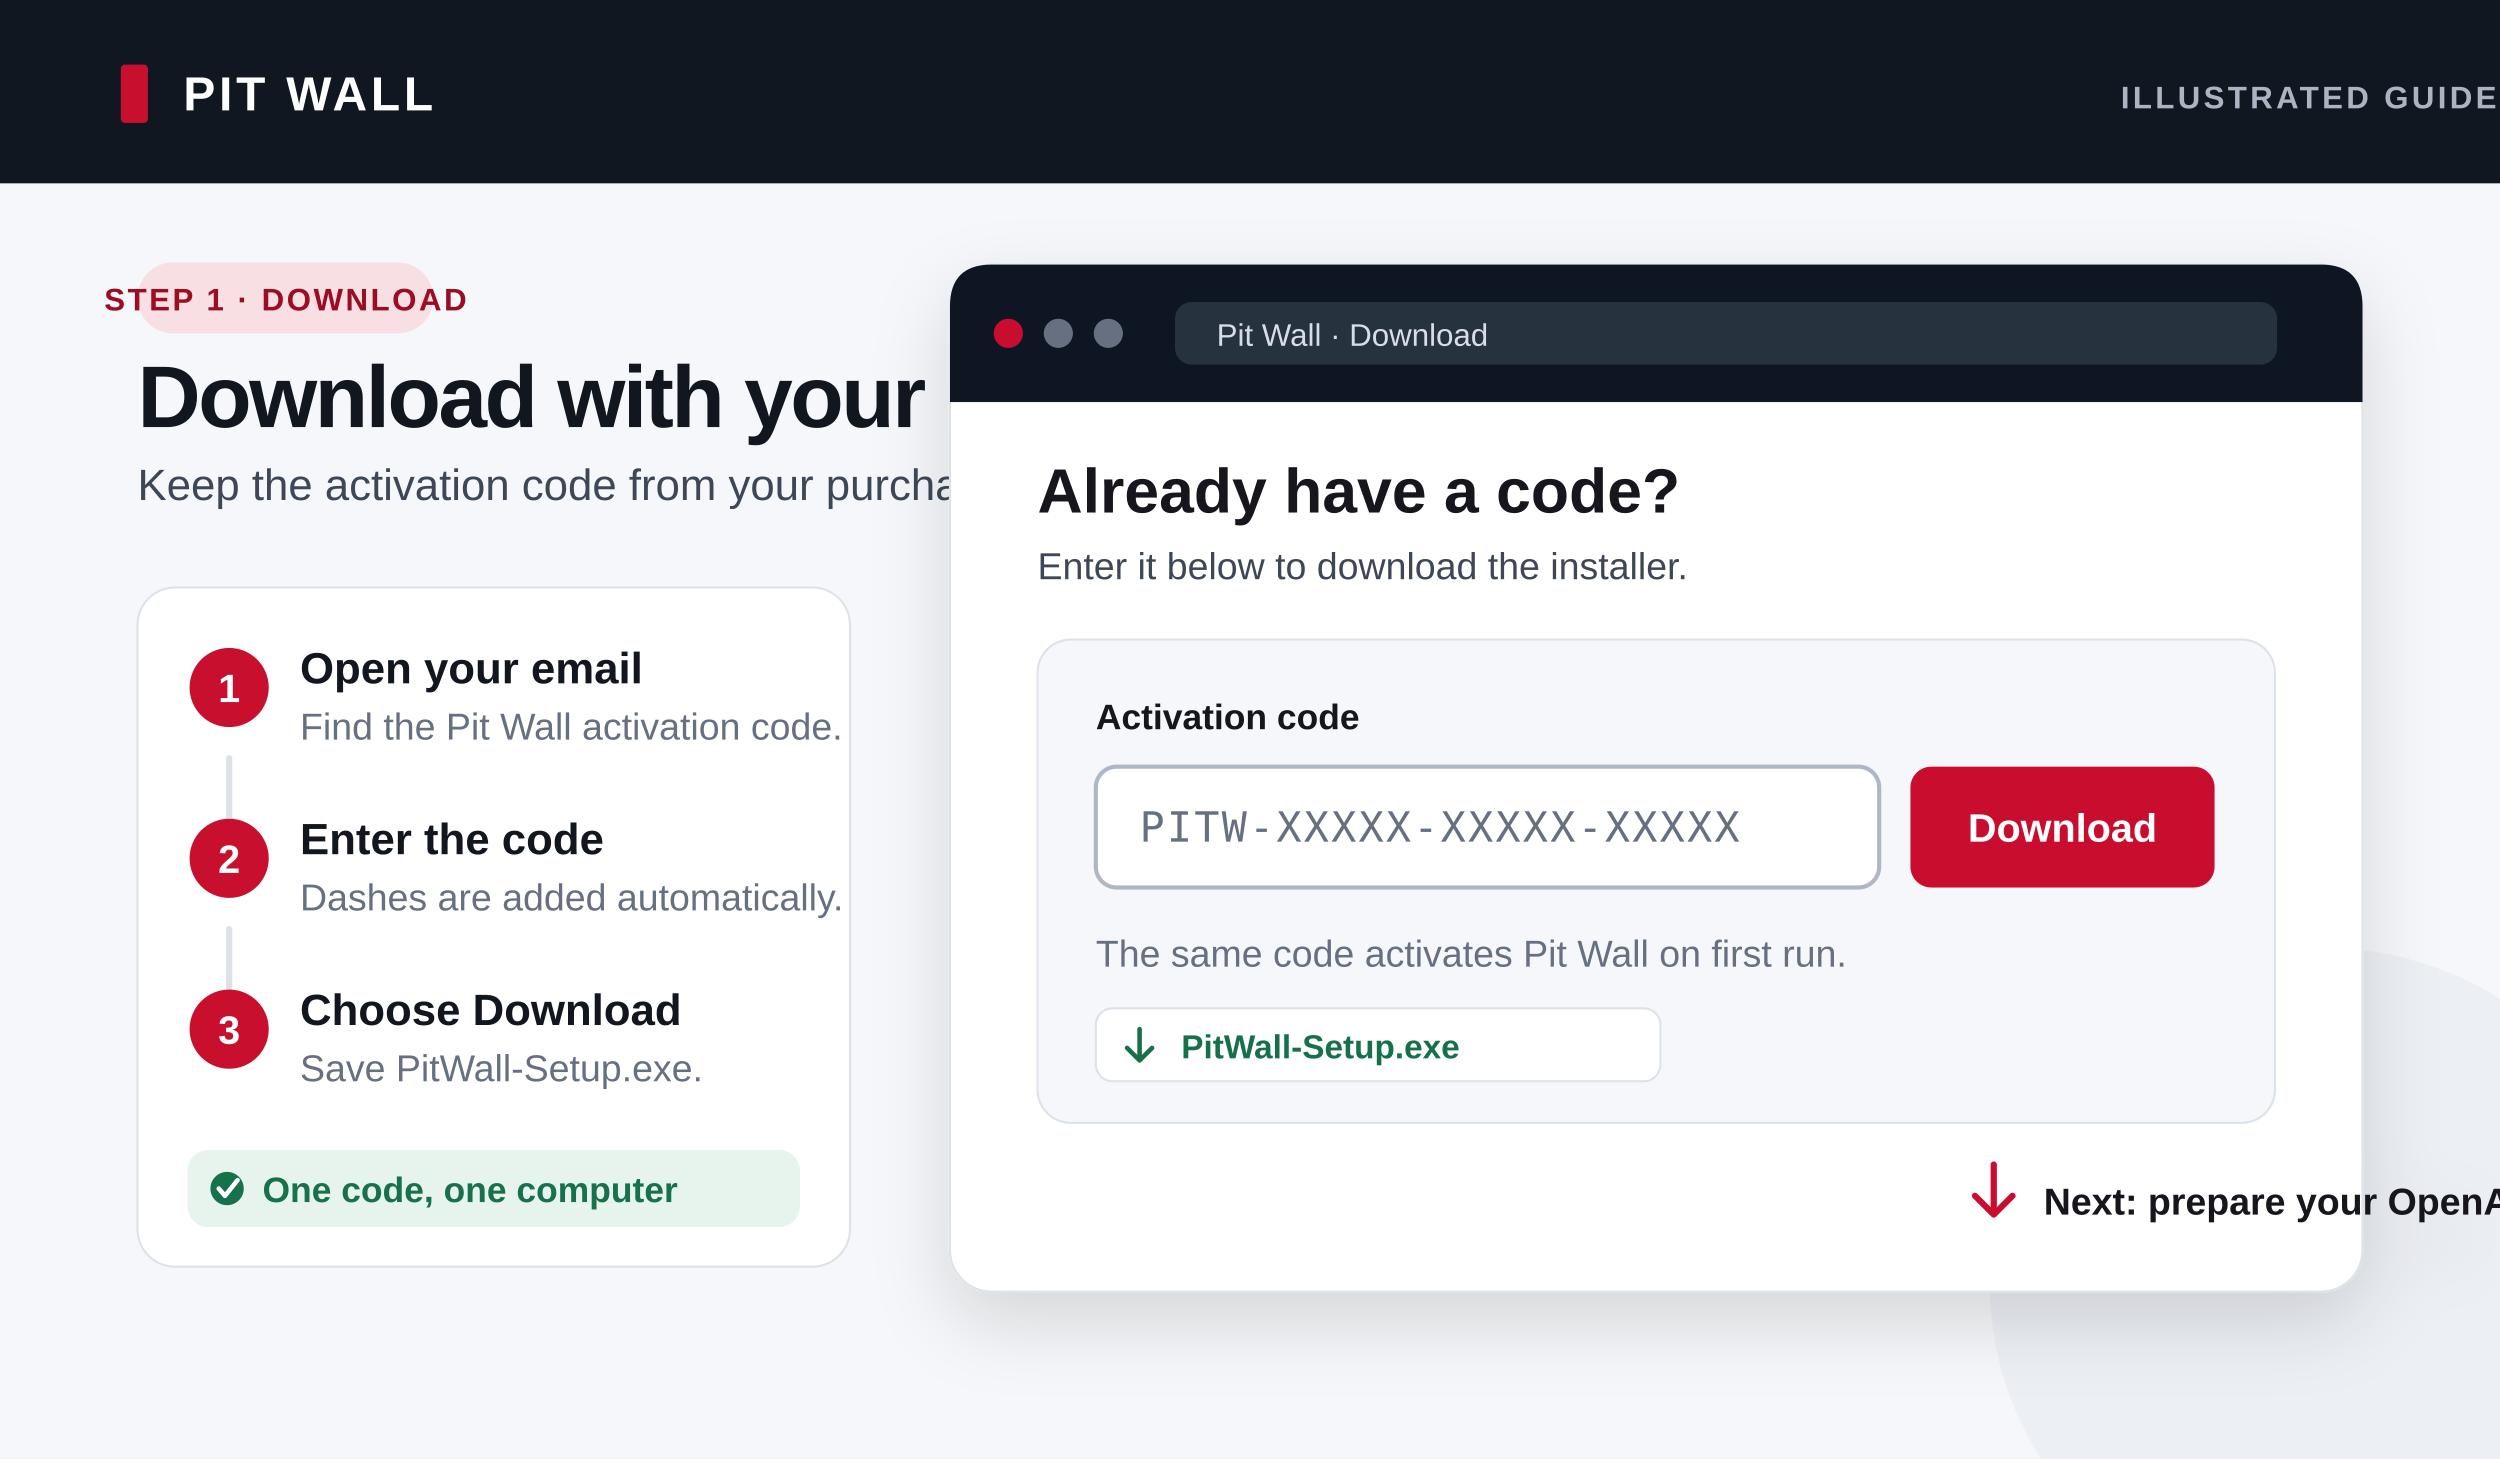
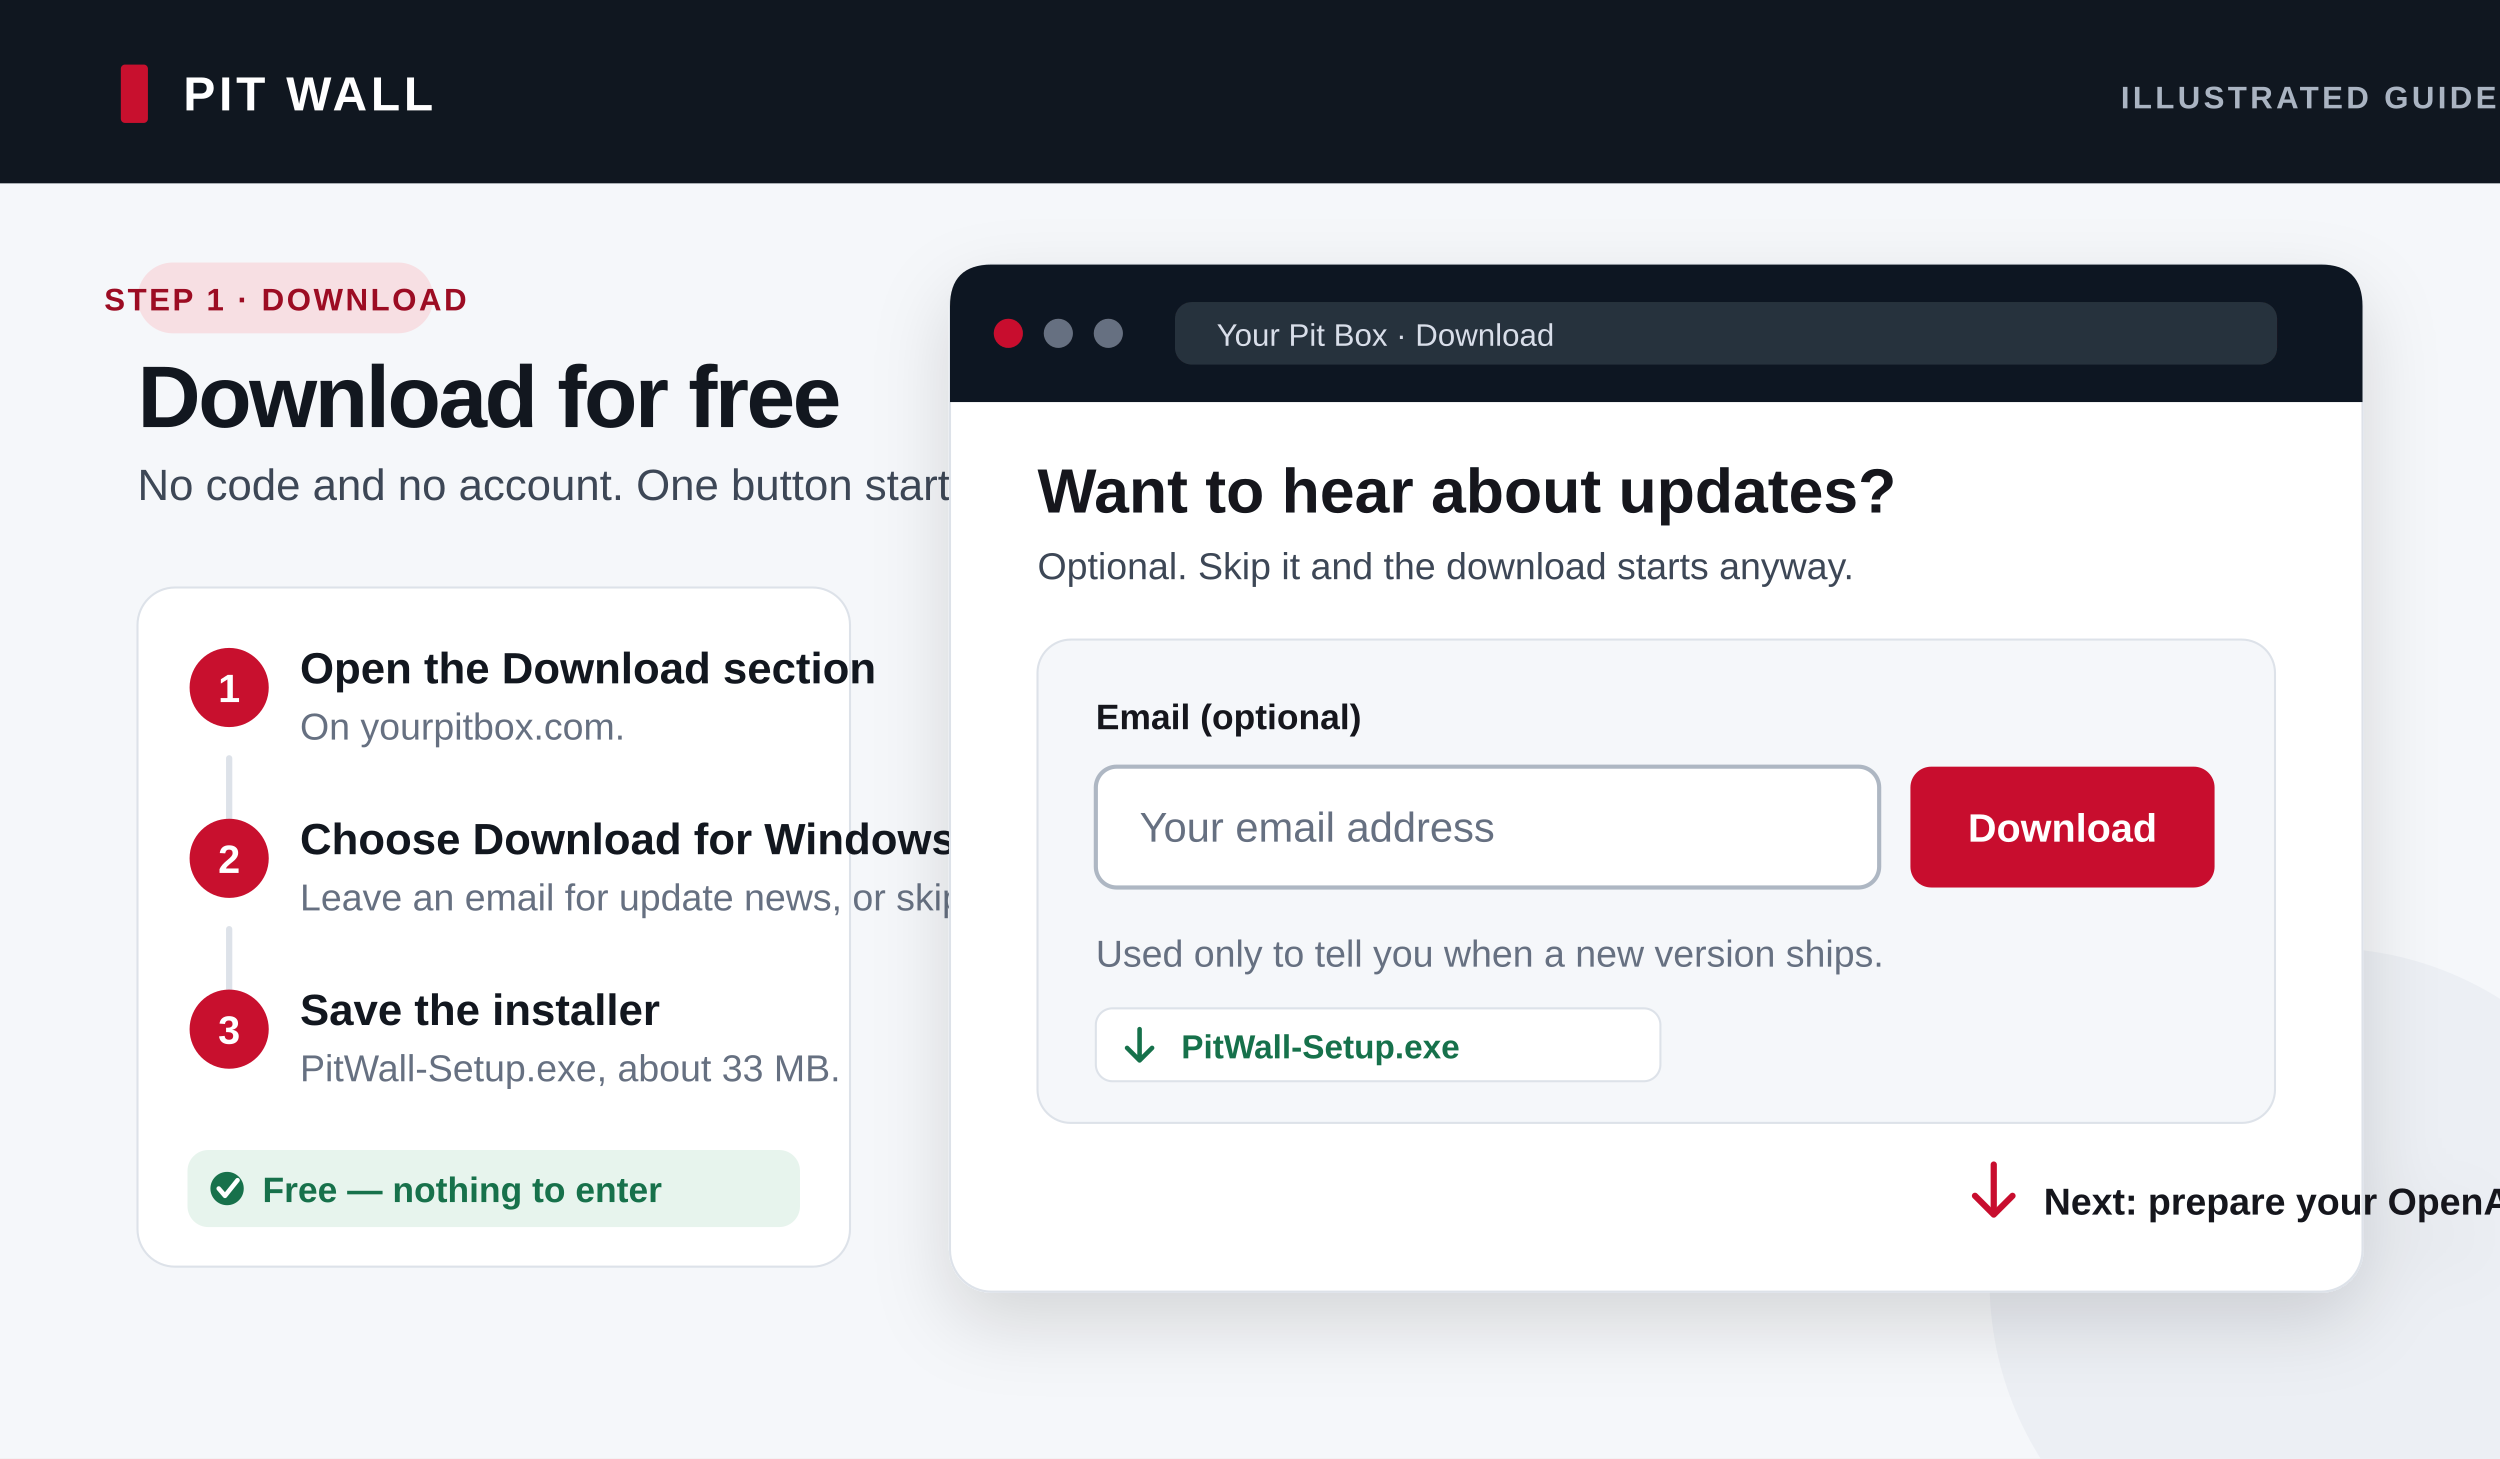
<svg xmlns="http://www.w3.org/2000/svg" width="1200" height="700" viewBox="0 0 1200 700" role="img" aria-labelledby="title desc">
  <defs>
    <filter id="shadow" x="-20%" y="-20%" width="140%" height="160%">
      <feDropShadow dx="0" dy="14" stdDeviation="18" flood-color="#101720" flood-opacity="0.14" />
    </filter>
    <style>
      .ui { font-family: system-ui, -apple-system, "Segoe UI", Arial, sans-serif; }
      .ink { fill: #12171f; }
      .copy { fill: #3d4756; }
      .muted { fill: #667081; }
      .small { font-size: 18px; }
      .label { font-size: 16px; font-weight: 750; letter-spacing: 1.4px; }
      .body { font-size: 21px; }
      .strong { font-weight: 760; }
    </style>
  </defs>
  <rect width="1200" height="700" fill="#f5f7fa" />
  <circle cx="1115" cy="615" r="160" fill="#eceff4" />
  <path d="M0 0H1200V88H0Z" fill="#101720" />
  <g class="ui">
    <rect x="58" y="31" width="13" height="28" rx="2" fill="#c8102e" />
    <text x="88" y="53" fill="#ffffff" font-size="23" font-weight="820" letter-spacing="1.8">PIT WALL</text>
    <text x="1018" y="52" fill="#aab4c2" font-size="15" font-weight="700" letter-spacing="1.6">ILLUSTRATED GUIDE</text>
    <rect x="66" y="126" width="142" height="34" rx="17" fill="#f7dfe3" />
    <text x="137" y="149" text-anchor="middle" fill="#9c0c23" font-size="15" font-weight="800" letter-spacing="1.2">STEP 1 · DOWNLOAD</text>
-     <text x="66" y="205" class="ink" font-size="42" font-weight="820" letter-spacing="-1.2">Download with your code</text>
-     <text x="66" y="240" class="copy body">Keep the activation code from your purchase email nearby.</text>
+     <text x="66" y="205" class="ink" font-size="42" font-weight="820" letter-spacing="-1.2">Download for free</text>
+     <text x="66" y="240" class="copy body">No code and no account. One button starts the download.</text>
    <g transform="translate(66 282)">
      <rect width="342" height="326" rx="18" fill="#ffffff" stroke="#dde2e9" />
      <g transform="translate(25 29)">
        <circle cx="19" cy="19" r="19" fill="#c8102e" />
        <text x="19" y="26" text-anchor="middle" fill="#ffffff" font-size="19" font-weight="800">1</text>
-         <text x="53" y="17" class="ink strong body">Open your email</text>
-         <text x="53" y="44" class="muted small">Find the Pit Wall activation code.</text>
+         <text x="53" y="17" class="ink strong body">Open the Download section</text>
+         <text x="53" y="44" class="muted small">On yourpitbox.com.</text>
      </g>
      <path d="M44 82V111" stroke="#dde2e9" stroke-width="3" stroke-linecap="round" />
      <g transform="translate(25 111)">
        <circle cx="19" cy="19" r="19" fill="#c8102e" />
        <text x="19" y="26" text-anchor="middle" fill="#ffffff" font-size="19" font-weight="800">2</text>
-         <text x="53" y="17" class="ink strong body">Enter the code</text>
-         <text x="53" y="44" class="muted small">Dashes are added automatically.</text>
+         <text x="53" y="17" class="ink strong body">Choose Download for Windows</text>
+         <text x="53" y="44" class="muted small">Leave an email for update news, or skip.</text>
      </g>
      <path d="M44 164V193" stroke="#dde2e9" stroke-width="3" stroke-linecap="round" />
      <g transform="translate(25 193)">
        <circle cx="19" cy="19" r="19" fill="#c8102e" />
        <text x="19" y="26" text-anchor="middle" fill="#ffffff" font-size="19" font-weight="800">3</text>
-         <text x="53" y="17" class="ink strong body">Choose Download</text>
-         <text x="53" y="44" class="muted small">Save PitWall-Setup.exe.</text>
+         <text x="53" y="17" class="ink strong body">Save the installer</text>
+         <text x="53" y="44" class="muted small">PitWall-Setup.exe, about 33 MB.</text>
      </g>
      <rect x="24" y="270" width="294" height="37" rx="10" fill="#e7f4ed" />
      <circle cx="43" cy="288.5" r="8" fill="#17714b" />
      <path d="M39 288.5L42 292L48 284.5" fill="none" stroke="#ffffff" stroke-width="2.2" stroke-linecap="round" stroke-linejoin="round" />
-       <text x="60" y="295" fill="#17714b" font-size="17" font-weight="730">One code, one computer</text>
+       <text x="60" y="295" fill="#17714b" font-size="17" font-weight="730">Free — nothing to enter</text>
    </g>
    <g transform="translate(456 127)" filter="url(#shadow)">
      <rect width="678" height="493" rx="20" fill="#ffffff" stroke="#dde2e9" />
      <path d="M0 20Q0 0 20 0H658Q678 0 678 20V66H0Z" fill="#101720" />
      <circle cx="28" cy="33" r="7" fill="#c8102e" />
      <circle cx="52" cy="33" r="7" fill="#667081" />
      <circle cx="76" cy="33" r="7" fill="#667081" />
      <rect x="108" y="18" width="529" height="30" rx="8" fill="#27313d" />
-       <text x="128" y="39" fill="#d8dee9" font-size="15">Pit Wall · Download</text>
-       <text x="42" y="119" class="ink" font-size="30" font-weight="820">Already have a code?</text>
-       <text x="42" y="151" class="copy small">Enter it below to download the installer.</text>
+       <text x="128" y="39" fill="#d8dee9" font-size="15">Your Pit Box · Download</text>
+       <text x="42" y="119" class="ink" font-size="30" font-weight="820">Want to hear about updates?</text>
+       <text x="42" y="151" class="copy small">Optional. Skip it and the download starts anyway.</text>
      <rect x="42" y="180" width="594" height="232" rx="16" fill="#f5f7fa" stroke="#dde2e9" />
-       <text x="70" y="223" class="ink" font-size="17" font-weight="750">Activation code</text>
+       <text x="70" y="223" class="ink" font-size="17" font-weight="750">Email (optional)</text>
      <rect x="70" y="241" width="376" height="58" rx="10" fill="#ffffff" stroke="#aeb7c3" stroke-width="2" />
-       <text x="91" y="277" fill="#667081" font-size="20" font-family="ui-monospace, Consolas, monospace" letter-spacing="1.1">PITW-XXXXX-XXXXX-XXXXX</text>
+       <text x="91" y="277" fill="#667081" font-size="20">Your email address</text>
      <rect x="461" y="241" width="146" height="58" rx="10" fill="#c8102e" />
      <text x="534" y="277" text-anchor="middle" fill="#ffffff" font-size="19" font-weight="800">Download</text>
-       <text x="70" y="337" class="muted small">The same code activates Pit Wall on first run.</text>
+       <text x="70" y="337" class="muted small">Used only to tell you when a new version ships.</text>
      <rect x="70" y="357" width="271" height="35" rx="8" fill="#ffffff" stroke="#dde2e9" />
      <path d="M91 367V381M85 376L91 382L97 376" fill="none" stroke="#17714b" stroke-width="2.2" stroke-linecap="round" stroke-linejoin="round" />
      <text x="111" y="381" fill="#17714b" font-size="16" font-weight="730">PitWall-Setup.exe</text>
      <path d="M501 432V454" stroke="#c8102e" stroke-width="3" stroke-linecap="round" />
      <path d="M492 447L501 456L510 447" fill="none" stroke="#c8102e" stroke-width="3" stroke-linecap="round" stroke-linejoin="round" />
      <text x="525" y="456" class="ink" font-size="18" font-weight="740">Next: prepare your OpenAI API account</text>
    </g>
  </g>
</svg>
